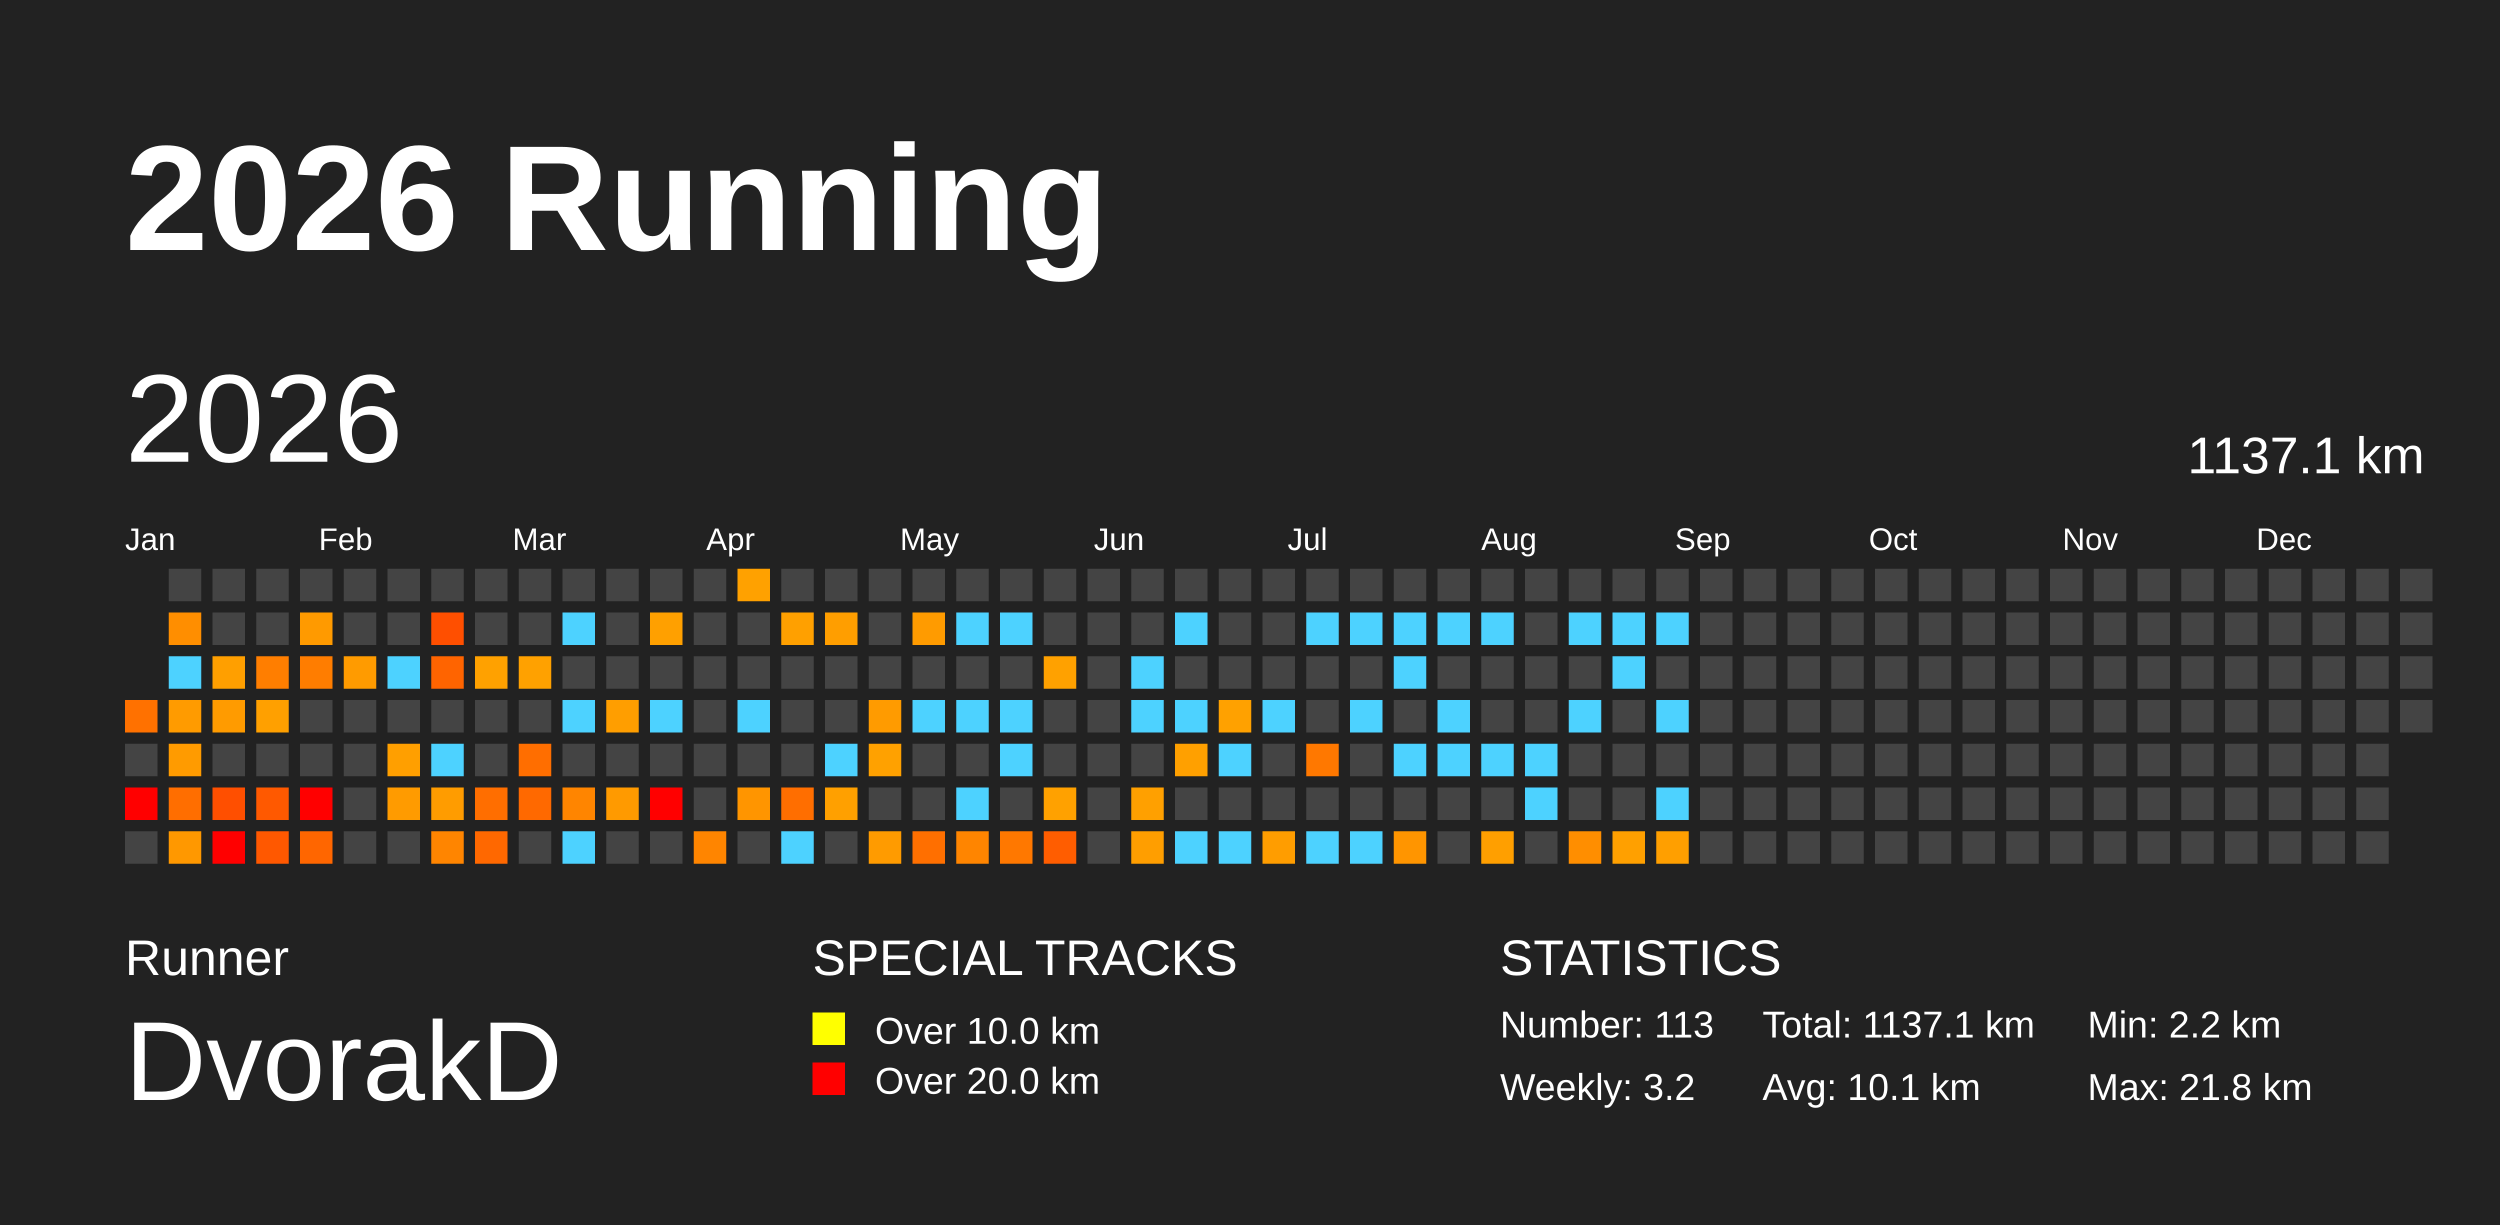
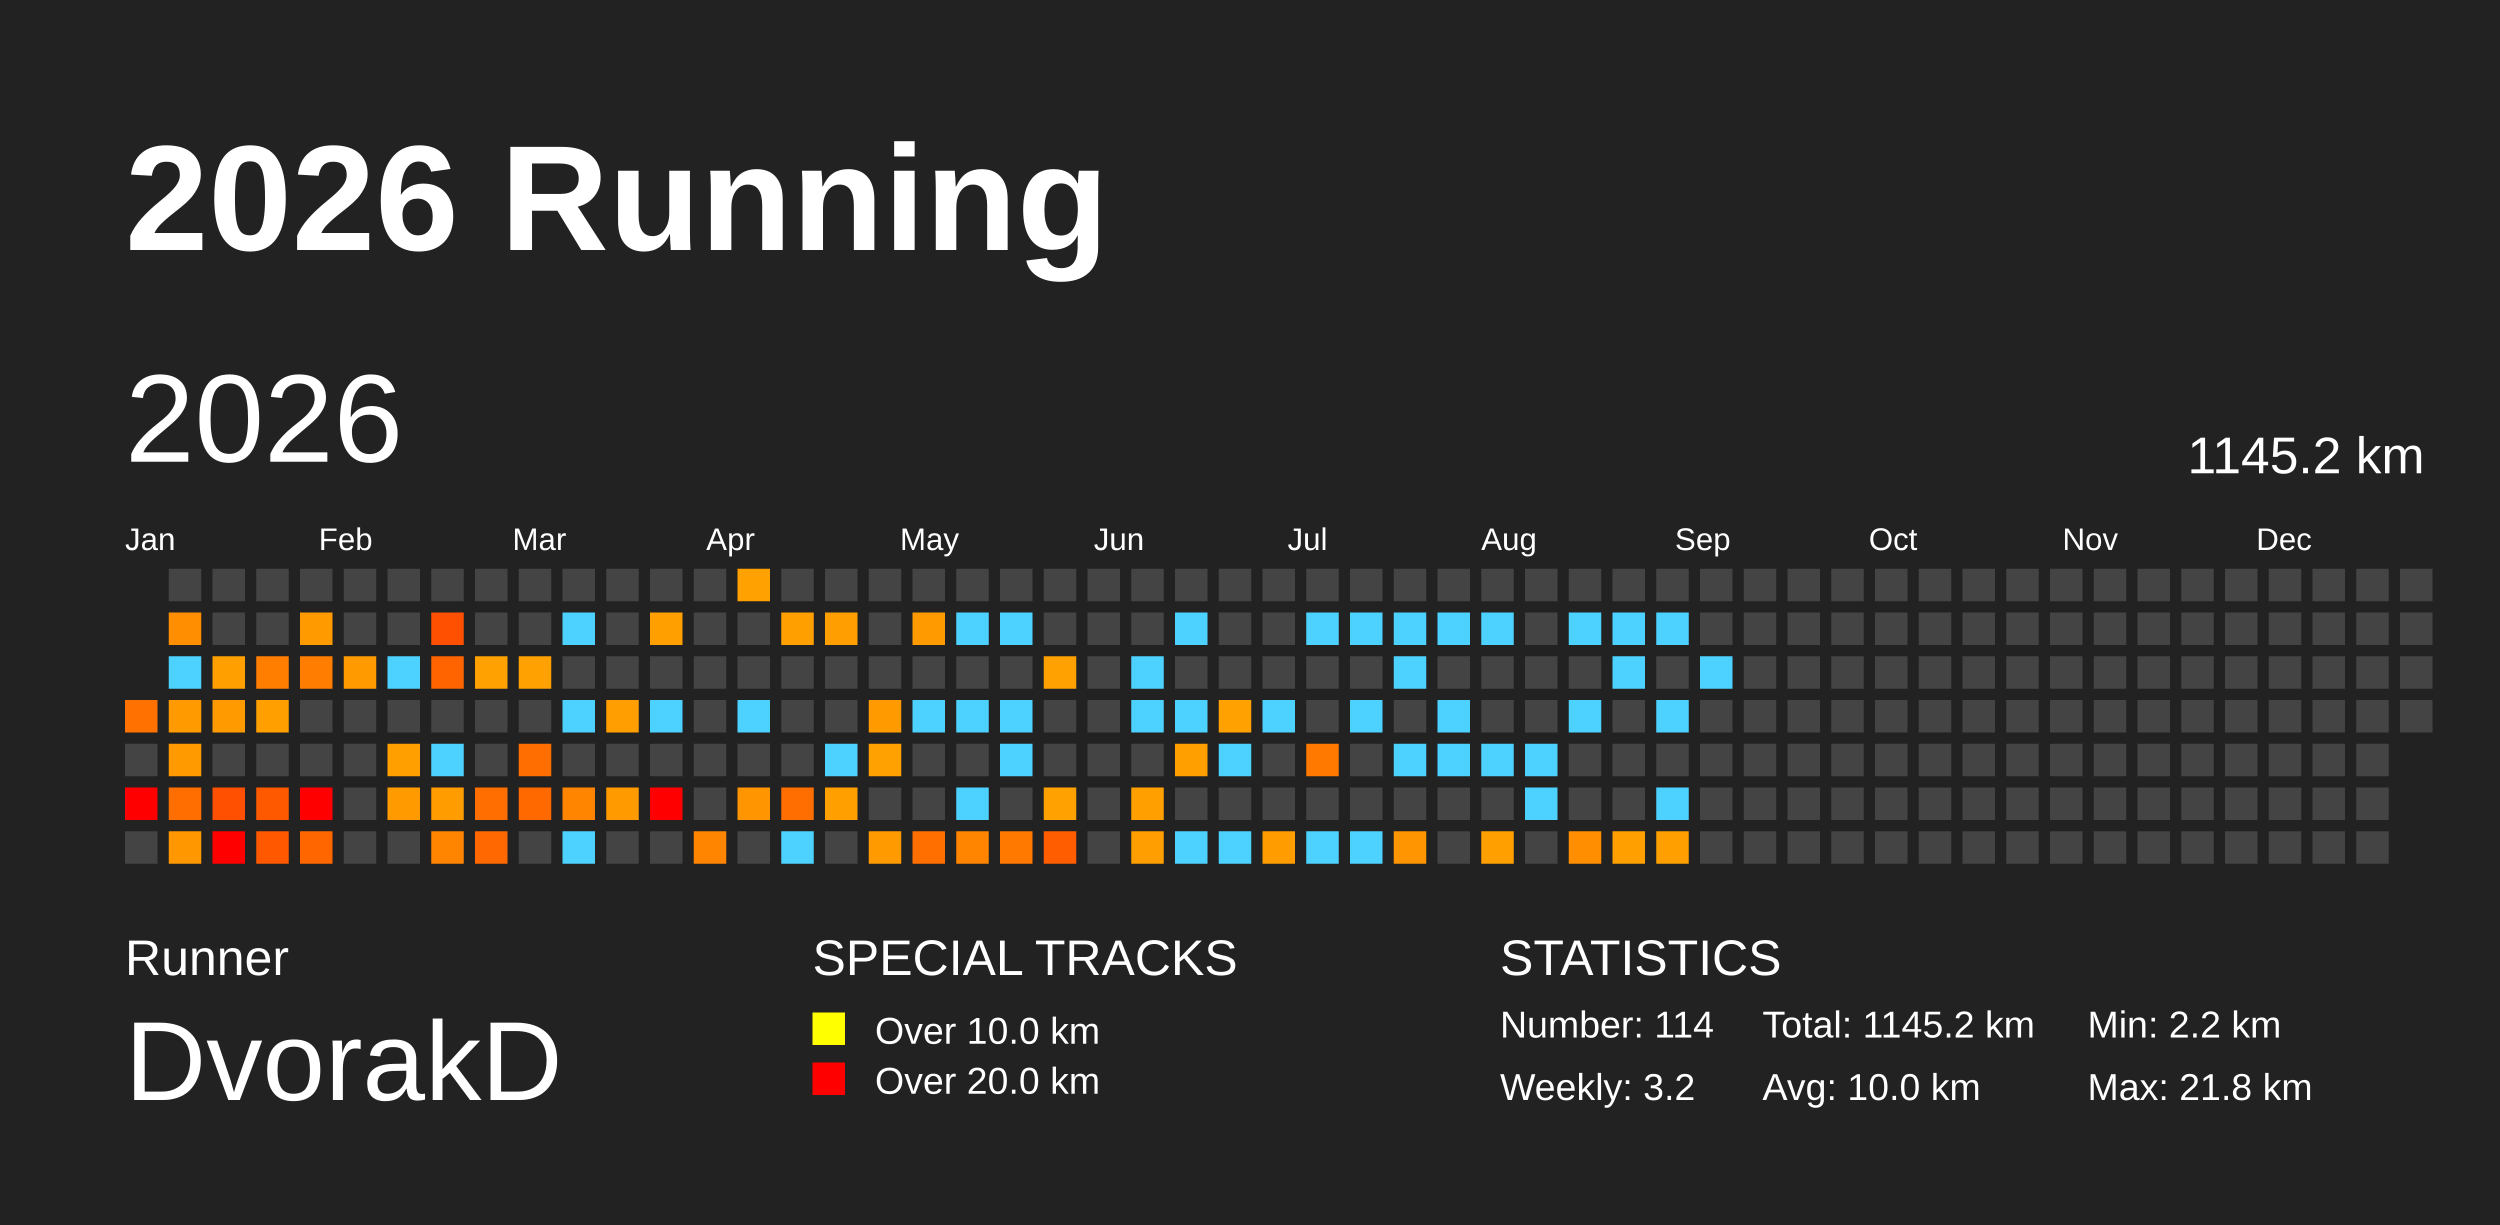
<svg xmlns="http://www.w3.org/2000/svg" baseProfile="full" height="98mm" version="1.1" viewBox="0,0,200,98" width="200mm">
  <defs />
  <rect fill="#222222" height="98" width="200" x="0" y="0" />
  <text fill="#FFFFFF" style="font-size:12px; font-family:Arial; font-weight:bold;" x="10" y="20">2026 Running</text>
  <text fill="#FFFFFF" style="font-size:4px; font-family:Arial" x="10" y="78">Runner</text>
  <text fill="#FFFFFF" style="font-size:9px; font-family:Arial" x="10" y="88">DvorakD</text>
  <text fill="#FFFFFF" style="font-size:4px; font-family:Arial" x="65" y="78">SPECIAL TRACKS</text>
  <rect fill="yellow" height="2.6" width="2.6" x="65" y="81" />
  <text fill="#FFFFFF" style="font-size:3px; font-family:Arial" x="70" y="83.5">Over 10.0 km</text>
  <rect fill="red" height="2.6" width="2.6" x="65" y="85" />
  <text fill="#FFFFFF" style="font-size:3px; font-family:Arial" x="70" y="87.5">Over 20.0 km</text>
  <text fill="#FFFFFF" style="font-size:4px; font-family:Arial" x="120" y="78">STATISTICS</text>
-   <text fill="#FFFFFF" style="font-size:3px; font-family:Arial" x="120" y="83">Number: 113</text>
+   <text fill="#FFFFFF" style="font-size:3px; font-family:Arial" x="120" y="83">Number: 114</text>
  <text fill="#FFFFFF" style="font-size:3px; font-family:Arial" x="120" y="88">Weekly: 3.2</text>
-   <text fill="#FFFFFF" style="font-size:3px; font-family:Arial" x="141" y="83">Total: 1137.1 km</text>
-   <text fill="#FFFFFF" style="font-size:3px; font-family:Arial" x="141" y="88">Avg: 10.1 km</text>
+   <text fill="#FFFFFF" style="font-size:3px; font-family:Arial" x="141" y="83">Total: 1145.2 km</text>
+   <text fill="#FFFFFF" style="font-size:3px; font-family:Arial" x="141" y="88">Avg: 10.0 km</text>
  <text fill="#FFFFFF" style="font-size:3px; font-family:Arial" x="167" y="83">Min: 2.2 km</text>
  <text fill="#FFFFFF" style="font-size:3px; font-family:Arial" x="167" y="88">Max: 21.8 km</text>
  <text dominant-baseline="hanging" fill="#FFFFFF" style="font-size:10.0px; font-family:Arial;" x="10" y="30">2026</text>
-   <text dominant-baseline="hanging" fill="#FFFFFF" style="font-size:4.125px; font-family:Arial;" x="175" y="35">1137.1 km</text>
+   <text dominant-baseline="hanging" fill="#FFFFFF" style="font-size:4.125px; font-family:Arial;" x="175" y="35">1145.2 km</text>
  <text fill="#FFFFFF" style="font-size:2.5px; font-family:Arial" x="10.0" y="44">Jan</text>
  <text fill="#FFFFFF" style="font-size:2.5px; font-family:Arial" x="25.5" y="44">Feb</text>
  <text fill="#FFFFFF" style="font-size:2.5px; font-family:Arial" x="41.0" y="44">Mar</text>
  <text fill="#FFFFFF" style="font-size:2.5px; font-family:Arial" x="56.5" y="44">Apr</text>
  <text fill="#FFFFFF" style="font-size:2.5px; font-family:Arial" x="72.0" y="44">May</text>
  <text fill="#FFFFFF" style="font-size:2.5px; font-family:Arial" x="87.5" y="44">Jun</text>
  <text fill="#FFFFFF" style="font-size:2.5px; font-family:Arial" x="103.0" y="44">Jul</text>
  <text fill="#FFFFFF" style="font-size:2.5px; font-family:Arial" x="118.5" y="44">Aug</text>
  <text fill="#FFFFFF" style="font-size:2.5px; font-family:Arial" x="134.0" y="44">Sep</text>
  <text fill="#FFFFFF" style="font-size:2.5px; font-family:Arial" x="149.5" y="44">Oct</text>
  <text fill="#FFFFFF" style="font-size:2.5px; font-family:Arial" x="165.0" y="44">Nov</text>
  <text fill="#FFFFFF" style="font-size:2.5px; font-family:Arial" x="180.5" y="44">Dec</text>
  <rect fill="#ff7100" height="2.6" width="2.6" x="10.0" y="56.0" />
  <rect fill="#444444" height="2.6" width="2.6" x="10.0" y="59.5" />
  <rect fill="red" height="2.6" width="2.6" x="10.0" y="63.0" />
  <rect fill="#444444" height="2.6" width="2.6" x="10.0" y="66.5" />
  <rect fill="#444444" height="2.6" width="2.6" x="13.5" y="45.5" />
  <rect fill="#ff8e00" height="2.6" width="2.6" x="13.5" y="49.0" />
  <rect fill="#4dd2ff" height="2.6" width="2.6" x="13.5" y="52.5" />
  <rect fill="#ff9b00" height="2.6" width="2.6" x="13.5" y="56.0" />
  <rect fill="#ff9b00" height="2.6" width="2.6" x="13.5" y="59.5" />
  <rect fill="#ff6e00" height="2.6" width="2.6" x="13.5" y="63.0" />
  <rect fill="#ff9800" height="2.6" width="2.6" x="13.5" y="66.5" />
  <rect fill="#444444" height="2.6" width="2.6" x="17.0" y="45.5" />
  <rect fill="#444444" height="2.6" width="2.6" x="17.0" y="49.0" />
  <rect fill="#ff9f00" height="2.6" width="2.6" x="17.0" y="52.5" />
  <rect fill="#ff9b00" height="2.6" width="2.6" x="17.0" y="56.0" />
  <rect fill="#444444" height="2.6" width="2.6" x="17.0" y="59.5" />
  <rect fill="#ff4f00" height="2.6" width="2.6" x="17.0" y="63.0" />
  <rect fill="red" height="2.6" width="2.6" x="17.0" y="66.5" />
  <rect fill="#444444" height="2.6" width="2.6" x="20.5" y="45.5" />
  <rect fill="#444444" height="2.6" width="2.6" x="20.5" y="49.0" />
  <rect fill="#ff7e00" height="2.6" width="2.6" x="20.5" y="52.5" />
  <rect fill="#ffa000" height="2.6" width="2.6" x="20.5" y="56.0" />
  <rect fill="#444444" height="2.6" width="2.6" x="20.5" y="59.5" />
  <rect fill="#ff5900" height="2.6" width="2.6" x="20.5" y="63.0" />
  <rect fill="#ff5800" height="2.6" width="2.6" x="20.5" y="66.5" />
  <rect fill="#444444" height="2.6" width="2.6" x="24.0" y="45.5" />
  <rect fill="#ff9a00" height="2.6" width="2.6" x="24.0" y="49.0" />
  <rect fill="#ff7d00" height="2.6" width="2.6" x="24.0" y="52.5" />
  <rect fill="#444444" height="2.6" width="2.6" x="24.0" y="56.0" />
  <rect fill="#444444" height="2.6" width="2.6" x="24.0" y="59.5" />
  <rect fill="red" height="2.6" width="2.6" x="24.0" y="63.0" />
  <rect fill="#ff6600" height="2.6" width="2.6" x="24.0" y="66.5" />
  <rect fill="#444444" height="2.6" width="2.6" x="27.5" y="45.5" />
  <rect fill="#444444" height="2.6" width="2.6" x="27.5" y="49.0" />
  <rect fill="#ff9b00" height="2.6" width="2.6" x="27.5" y="52.5" />
  <rect fill="#444444" height="2.6" width="2.6" x="27.5" y="56.0" />
  <rect fill="#444444" height="2.6" width="2.6" x="27.5" y="59.5" />
  <rect fill="#444444" height="2.6" width="2.6" x="27.5" y="63.0" />
  <rect fill="#444444" height="2.6" width="2.6" x="27.5" y="66.5" />
  <rect fill="#444444" height="2.6" width="2.6" x="31.0" y="45.5" />
  <rect fill="#444444" height="2.6" width="2.6" x="31.0" y="49.0" />
  <rect fill="#4dd2ff" height="2.6" width="2.6" x="31.0" y="52.5" />
  <rect fill="#444444" height="2.6" width="2.6" x="31.0" y="56.0" />
  <rect fill="#ff9f00" height="2.6" width="2.6" x="31.0" y="59.5" />
  <rect fill="#ff9b00" height="2.6" width="2.6" x="31.0" y="63.0" />
  <rect fill="#444444" height="2.6" width="2.6" x="31.0" y="66.5" />
  <rect fill="#444444" height="2.6" width="2.6" x="34.5" y="45.5" />
  <rect fill="#ff4f00" height="2.6" width="2.6" x="34.5" y="49.0" />
  <rect fill="#ff6400" height="2.6" width="2.6" x="34.5" y="52.5" />
  <rect fill="#444444" height="2.6" width="2.6" x="34.5" y="56.0" />
  <rect fill="#4dd2ff" height="2.6" width="2.6" x="34.5" y="59.5" />
  <rect fill="#ff9c00" height="2.6" width="2.6" x="34.5" y="63.0" />
  <rect fill="#ff8500" height="2.6" width="2.6" x="34.5" y="66.5" />
  <rect fill="#444444" height="2.6" width="2.6" x="38.0" y="45.5" />
  <rect fill="#444444" height="2.6" width="2.6" x="38.0" y="49.0" />
  <rect fill="#ffa100" height="2.6" width="2.6" x="38.0" y="52.5" />
  <rect fill="#444444" height="2.6" width="2.6" x="38.0" y="56.0" />
  <rect fill="#444444" height="2.6" width="2.6" x="38.0" y="59.5" />
  <rect fill="#ff6e00" height="2.6" width="2.6" x="38.0" y="63.0" />
  <rect fill="#ff6800" height="2.6" width="2.6" x="38.0" y="66.5" />
  <rect fill="#444444" height="2.6" width="2.6" x="41.5" y="45.5" />
  <rect fill="#444444" height="2.6" width="2.6" x="41.5" y="49.0" />
  <rect fill="#ffa100" height="2.6" width="2.6" x="41.5" y="52.5" />
  <rect fill="#444444" height="2.6" width="2.6" x="41.5" y="56.0" />
  <rect fill="#ff6e00" height="2.6" width="2.6" x="41.5" y="59.5" />
  <rect fill="#ff6900" height="2.6" width="2.6" x="41.5" y="63.0" />
  <rect fill="#444444" height="2.6" width="2.6" x="41.5" y="66.5" />
  <rect fill="#444444" height="2.6" width="2.6" x="45.0" y="45.5" />
  <rect fill="#4dd2ff" height="2.6" width="2.6" x="45.0" y="49.0" />
  <rect fill="#444444" height="2.6" width="2.6" x="45.0" y="52.5" />
  <rect fill="#4dd2ff" height="2.6" width="2.6" x="45.0" y="56.0" />
  <rect fill="#444444" height="2.6" width="2.6" x="45.0" y="59.5" />
  <rect fill="#ff8500" height="2.6" width="2.6" x="45.0" y="63.0" />
  <rect fill="#4dd2ff" height="2.6" width="2.6" x="45.0" y="66.5" />
  <rect fill="#444444" height="2.6" width="2.6" x="48.5" y="45.5" />
  <rect fill="#444444" height="2.6" width="2.6" x="48.5" y="49.0" />
  <rect fill="#444444" height="2.6" width="2.6" x="48.5" y="52.5" />
  <rect fill="#ff9e00" height="2.6" width="2.6" x="48.5" y="56.0" />
  <rect fill="#444444" height="2.6" width="2.6" x="48.5" y="59.5" />
  <rect fill="#ff9a00" height="2.6" width="2.6" x="48.5" y="63.0" />
  <rect fill="#444444" height="2.6" width="2.6" x="48.5" y="66.5" />
  <rect fill="#444444" height="2.6" width="2.6" x="52.0" y="45.5" />
  <rect fill="#ffa000" height="2.6" width="2.6" x="52.0" y="49.0" />
  <rect fill="#444444" height="2.6" width="2.6" x="52.0" y="52.5" />
  <rect fill="#4dd2ff" height="2.6" width="2.6" x="52.0" y="56.0" />
  <rect fill="#444444" height="2.6" width="2.6" x="52.0" y="59.5" />
  <rect fill="red" height="2.6" width="2.6" x="52.0" y="63.0" />
  <rect fill="#444444" height="2.6" width="2.6" x="52.0" y="66.5" />
  <rect fill="#444444" height="2.6" width="2.6" x="55.5" y="45.5" />
  <rect fill="#444444" height="2.6" width="2.6" x="55.5" y="49.0" />
  <rect fill="#444444" height="2.6" width="2.6" x="55.5" y="52.5" />
  <rect fill="#444444" height="2.6" width="2.6" x="55.5" y="56.0" />
  <rect fill="#444444" height="2.6" width="2.6" x="55.5" y="59.5" />
  <rect fill="#444444" height="2.6" width="2.6" x="55.5" y="63.0" />
  <rect fill="#ff8500" height="2.6" width="2.6" x="55.5" y="66.5" />
  <rect fill="#ffa100" height="2.6" width="2.6" x="59.0" y="45.5" />
  <rect fill="#444444" height="2.6" width="2.6" x="59.0" y="49.0" />
  <rect fill="#444444" height="2.6" width="2.6" x="59.0" y="52.5" />
  <rect fill="#4dd2ff" height="2.6" width="2.6" x="59.0" y="56.0" />
  <rect fill="#444444" height="2.6" width="2.6" x="59.0" y="59.5" />
  <rect fill="#ff9500" height="2.6" width="2.6" x="59.0" y="63.0" />
  <rect fill="#444444" height="2.6" width="2.6" x="59.0" y="66.5" />
  <rect fill="#444444" height="2.6" width="2.6" x="62.5" y="45.5" />
  <rect fill="#ffa000" height="2.6" width="2.6" x="62.5" y="49.0" />
  <rect fill="#444444" height="2.6" width="2.6" x="62.5" y="52.5" />
  <rect fill="#444444" height="2.6" width="2.6" x="62.5" y="56.0" />
  <rect fill="#444444" height="2.6" width="2.6" x="62.5" y="59.5" />
  <rect fill="#ff6e00" height="2.6" width="2.6" x="62.5" y="63.0" />
  <rect fill="#4dd2ff" height="2.6" width="2.6" x="62.5" y="66.5" />
  <rect fill="#444444" height="2.6" width="2.6" x="66.0" y="45.5" />
  <rect fill="#ff9e00" height="2.6" width="2.6" x="66.0" y="49.0" />
  <rect fill="#444444" height="2.6" width="2.6" x="66.0" y="52.5" />
  <rect fill="#444444" height="2.6" width="2.6" x="66.0" y="56.0" />
  <rect fill="#4dd2ff" height="2.6" width="2.6" x="66.0" y="59.5" />
  <rect fill="#ffa000" height="2.6" width="2.6" x="66.0" y="63.0" />
  <rect fill="#444444" height="2.6" width="2.6" x="66.0" y="66.5" />
  <rect fill="#444444" height="2.6" width="2.6" x="69.5" y="45.5" />
  <rect fill="#444444" height="2.6" width="2.6" x="69.5" y="49.0" />
  <rect fill="#444444" height="2.6" width="2.6" x="69.5" y="52.5" />
  <rect fill="#ff9b00" height="2.6" width="2.6" x="69.5" y="56.0" />
  <rect fill="#ffa100" height="2.6" width="2.6" x="69.5" y="59.5" />
  <rect fill="#444444" height="2.6" width="2.6" x="69.5" y="63.0" />
  <rect fill="#ff9b00" height="2.6" width="2.6" x="69.5" y="66.5" />
  <rect fill="#444444" height="2.6" width="2.6" x="73.0" y="45.5" />
  <rect fill="#ff9b00" height="2.6" width="2.6" x="73.0" y="49.0" />
  <rect fill="#444444" height="2.6" width="2.6" x="73.0" y="52.5" />
  <rect fill="#4dd2ff" height="2.6" width="2.6" x="73.0" y="56.0" />
  <rect fill="#444444" height="2.6" width="2.6" x="73.0" y="59.5" />
  <rect fill="#444444" height="2.6" width="2.6" x="73.0" y="63.0" />
  <rect fill="#ff6f00" height="2.6" width="2.6" x="73.0" y="66.5" />
  <rect fill="#444444" height="2.6" width="2.6" x="76.5" y="45.5" />
  <rect fill="#4dd2ff" height="2.6" width="2.6" x="76.5" y="49.0" />
  <rect fill="#444444" height="2.6" width="2.6" x="76.5" y="52.5" />
  <rect fill="#4dd2ff" height="2.6" width="2.6" x="76.5" y="56.0" />
  <rect fill="#444444" height="2.6" width="2.6" x="76.5" y="59.5" />
  <rect fill="#4dd2ff" height="2.6" width="2.6" x="76.5" y="63.0" />
  <rect fill="#ff8500" height="2.6" width="2.6" x="76.5" y="66.5" />
  <rect fill="#444444" height="2.6" width="2.6" x="80.0" y="45.5" />
  <rect fill="#4dd2ff" height="2.6" width="2.6" x="80.0" y="49.0" />
  <rect fill="#444444" height="2.6" width="2.6" x="80.0" y="52.5" />
  <rect fill="#4dd2ff" height="2.6" width="2.6" x="80.0" y="56.0" />
  <rect fill="#4dd2ff" height="2.6" width="2.6" x="80.0" y="59.5" />
  <rect fill="#444444" height="2.6" width="2.6" x="80.0" y="63.0" />
  <rect fill="#ff7800" height="2.6" width="2.6" x="80.0" y="66.5" />
  <rect fill="#444444" height="2.6" width="2.6" x="83.5" y="45.5" />
  <rect fill="#444444" height="2.6" width="2.6" x="83.5" y="49.0" />
  <rect fill="#ffa100" height="2.6" width="2.6" x="83.5" y="52.5" />
  <rect fill="#444444" height="2.6" width="2.6" x="83.5" y="56.0" />
  <rect fill="#444444" height="2.6" width="2.6" x="83.5" y="59.5" />
  <rect fill="#ffa100" height="2.6" width="2.6" x="83.5" y="63.0" />
  <rect fill="#ff5d00" height="2.6" width="2.6" x="83.5" y="66.5" />
  <rect fill="#444444" height="2.6" width="2.6" x="87.0" y="45.5" />
  <rect fill="#444444" height="2.6" width="2.6" x="87.0" y="49.0" />
  <rect fill="#444444" height="2.6" width="2.6" x="87.0" y="52.5" />
  <rect fill="#444444" height="2.6" width="2.6" x="87.0" y="56.0" />
  <rect fill="#444444" height="2.6" width="2.6" x="87.0" y="59.5" />
  <rect fill="#444444" height="2.6" width="2.6" x="87.0" y="63.0" />
  <rect fill="#444444" height="2.6" width="2.6" x="87.0" y="66.5" />
  <rect fill="#444444" height="2.6" width="2.6" x="90.5" y="45.5" />
  <rect fill="#444444" height="2.6" width="2.6" x="90.5" y="49.0" />
  <rect fill="#4dd2ff" height="2.6" width="2.6" x="90.5" y="52.5" />
  <rect fill="#4dd2ff" height="2.6" width="2.6" x="90.5" y="56.0" />
  <rect fill="#444444" height="2.6" width="2.6" x="90.5" y="59.5" />
  <rect fill="#ffa000" height="2.6" width="2.6" x="90.5" y="63.0" />
  <rect fill="#ff9e00" height="2.6" width="2.6" x="90.5" y="66.5" />
  <rect fill="#444444" height="2.6" width="2.6" x="94.0" y="45.5" />
  <rect fill="#4dd2ff" height="2.6" width="2.6" x="94.0" y="49.0" />
  <rect fill="#444444" height="2.6" width="2.6" x="94.0" y="52.5" />
  <rect fill="#4dd2ff" height="2.6" width="2.6" x="94.0" y="56.0" />
  <rect fill="#ffa000" height="2.6" width="2.6" x="94.0" y="59.5" />
  <rect fill="#444444" height="2.6" width="2.6" x="94.0" y="63.0" />
  <rect fill="#4dd2ff" height="2.6" width="2.6" x="94.0" y="66.5" />
  <rect fill="#444444" height="2.6" width="2.6" x="97.5" y="45.5" />
  <rect fill="#444444" height="2.6" width="2.6" x="97.5" y="49.0" />
  <rect fill="#444444" height="2.6" width="2.6" x="97.5" y="52.5" />
  <rect fill="#ffa100" height="2.6" width="2.6" x="97.5" y="56.0" />
  <rect fill="#4dd2ff" height="2.6" width="2.6" x="97.5" y="59.5" />
  <rect fill="#444444" height="2.6" width="2.6" x="97.5" y="63.0" />
  <rect fill="#4dd2ff" height="2.6" width="2.6" x="97.5" y="66.5" />
  <rect fill="#444444" height="2.6" width="2.6" x="101.0" y="45.5" />
  <rect fill="#444444" height="2.6" width="2.6" x="101.0" y="49.0" />
  <rect fill="#444444" height="2.6" width="2.6" x="101.0" y="52.5" />
  <rect fill="#4dd2ff" height="2.6" width="2.6" x="101.0" y="56.0" />
  <rect fill="#444444" height="2.6" width="2.6" x="101.0" y="59.5" />
  <rect fill="#444444" height="2.6" width="2.6" x="101.0" y="63.0" />
  <rect fill="#ff9d00" height="2.6" width="2.6" x="101.0" y="66.5" />
  <rect fill="#444444" height="2.6" width="2.6" x="104.5" y="45.5" />
  <rect fill="#4dd2ff" height="2.6" width="2.6" x="104.5" y="49.0" />
  <rect fill="#444444" height="2.6" width="2.6" x="104.5" y="52.5" />
  <rect fill="#444444" height="2.6" width="2.6" x="104.5" y="56.0" />
  <rect fill="#ff7800" height="2.6" width="2.6" x="104.5" y="59.5" />
  <rect fill="#444444" height="2.6" width="2.6" x="104.5" y="63.0" />
  <rect fill="#4dd2ff" height="2.6" width="2.6" x="104.5" y="66.5" />
  <rect fill="#444444" height="2.6" width="2.6" x="108.0" y="45.5" />
  <rect fill="#4dd2ff" height="2.6" width="2.6" x="108.0" y="49.0" />
  <rect fill="#444444" height="2.6" width="2.6" x="108.0" y="52.5" />
  <rect fill="#4dd2ff" height="2.6" width="2.6" x="108.0" y="56.0" />
  <rect fill="#444444" height="2.6" width="2.6" x="108.0" y="59.5" />
  <rect fill="#444444" height="2.6" width="2.6" x="108.0" y="63.0" />
  <rect fill="#4dd2ff" height="2.6" width="2.6" x="108.0" y="66.5" />
  <rect fill="#444444" height="2.6" width="2.6" x="111.5" y="45.5" />
  <rect fill="#4dd2ff" height="2.6" width="2.6" x="111.5" y="49.0" />
  <rect fill="#4dd2ff" height="2.6" width="2.6" x="111.5" y="52.5" />
  <rect fill="#444444" height="2.6" width="2.6" x="111.5" y="56.0" />
  <rect fill="#4dd2ff" height="2.6" width="2.6" x="111.5" y="59.5" />
  <rect fill="#444444" height="2.6" width="2.6" x="111.5" y="63.0" />
  <rect fill="#ff9500" height="2.6" width="2.6" x="111.5" y="66.5" />
  <rect fill="#444444" height="2.6" width="2.6" x="115.0" y="45.5" />
  <rect fill="#4dd2ff" height="2.6" width="2.6" x="115.0" y="49.0" />
  <rect fill="#444444" height="2.6" width="2.6" x="115.0" y="52.5" />
  <rect fill="#4dd2ff" height="2.6" width="2.6" x="115.0" y="56.0" />
  <rect fill="#4dd2ff" height="2.6" width="2.6" x="115.0" y="59.5" />
  <rect fill="#444444" height="2.6" width="2.6" x="115.0" y="63.0" />
  <rect fill="#444444" height="2.6" width="2.6" x="115.0" y="66.5" />
  <rect fill="#444444" height="2.6" width="2.6" x="118.5" y="45.5" />
  <rect fill="#4dd2ff" height="2.6" width="2.6" x="118.5" y="49.0" />
  <rect fill="#444444" height="2.6" width="2.6" x="118.5" y="52.5" />
  <rect fill="#444444" height="2.6" width="2.6" x="118.5" y="56.0" />
  <rect fill="#4dd2ff" height="2.6" width="2.6" x="118.5" y="59.5" />
  <rect fill="#444444" height="2.6" width="2.6" x="118.5" y="63.0" />
  <rect fill="#ff9f00" height="2.6" width="2.6" x="118.5" y="66.5" />
  <rect fill="#444444" height="2.6" width="2.6" x="122.0" y="45.5" />
  <rect fill="#444444" height="2.6" width="2.6" x="122.0" y="49.0" />
  <rect fill="#444444" height="2.6" width="2.6" x="122.0" y="52.5" />
  <rect fill="#444444" height="2.6" width="2.6" x="122.0" y="56.0" />
  <rect fill="#4dd2ff" height="2.6" width="2.6" x="122.0" y="59.5" />
  <rect fill="#4dd2ff" height="2.6" width="2.6" x="122.0" y="63.0" />
  <rect fill="#444444" height="2.6" width="2.6" x="122.0" y="66.5" />
  <rect fill="#444444" height="2.6" width="2.6" x="125.5" y="45.5" />
  <rect fill="#4dd2ff" height="2.6" width="2.6" x="125.5" y="49.0" />
  <rect fill="#444444" height="2.6" width="2.6" x="125.5" y="52.5" />
  <rect fill="#4dd2ff" height="2.6" width="2.6" x="125.5" y="56.0" />
  <rect fill="#444444" height="2.6" width="2.6" x="125.5" y="59.5" />
  <rect fill="#444444" height="2.6" width="2.6" x="125.5" y="63.0" />
  <rect fill="#ff8e00" height="2.6" width="2.6" x="125.5" y="66.5" />
  <rect fill="#444444" height="2.6" width="2.6" x="129.0" y="45.5" />
  <rect fill="#4dd2ff" height="2.6" width="2.6" x="129.0" y="49.0" />
  <rect fill="#4dd2ff" height="2.6" width="2.6" x="129.0" y="52.5" />
  <rect fill="#444444" height="2.6" width="2.6" x="129.0" y="56.0" />
  <rect fill="#444444" height="2.6" width="2.6" x="129.0" y="59.5" />
  <rect fill="#444444" height="2.6" width="2.6" x="129.0" y="63.0" />
  <rect fill="#ffa000" height="2.6" width="2.6" x="129.0" y="66.5" />
  <rect fill="#444444" height="2.6" width="2.6" x="132.5" y="45.5" />
  <rect fill="#4dd2ff" height="2.6" width="2.6" x="132.5" y="49.0" />
  <rect fill="#444444" height="2.6" width="2.6" x="132.5" y="52.5" />
  <rect fill="#4dd2ff" height="2.6" width="2.6" x="132.5" y="56.0" />
  <rect fill="#444444" height="2.6" width="2.6" x="132.5" y="59.5" />
  <rect fill="#4dd2ff" height="2.6" width="2.6" x="132.5" y="63.0" />
  <rect fill="#ff9f00" height="2.6" width="2.6" x="132.5" y="66.5" />
  <rect fill="#444444" height="2.6" width="2.6" x="136.0" y="45.5" />
  <rect fill="#444444" height="2.6" width="2.6" x="136.0" y="49.0" />
-   <rect fill="#444444" height="2.6" width="2.6" x="136.0" y="52.5" />
+   <rect fill="#4dd2ff" height="2.6" width="2.6" x="136.0" y="52.5" />
  <rect fill="#444444" height="2.6" width="2.6" x="136.0" y="56.0" />
  <rect fill="#444444" height="2.6" width="2.6" x="136.0" y="59.5" />
  <rect fill="#444444" height="2.6" width="2.6" x="136.0" y="63.0" />
  <rect fill="#444444" height="2.6" width="2.6" x="136.0" y="66.5" />
  <rect fill="#444444" height="2.6" width="2.6" x="139.5" y="45.5" />
  <rect fill="#444444" height="2.6" width="2.6" x="139.5" y="49.0" />
  <rect fill="#444444" height="2.6" width="2.6" x="139.5" y="52.5" />
  <rect fill="#444444" height="2.6" width="2.6" x="139.5" y="56.0" />
  <rect fill="#444444" height="2.6" width="2.6" x="139.5" y="59.5" />
  <rect fill="#444444" height="2.6" width="2.6" x="139.5" y="63.0" />
  <rect fill="#444444" height="2.6" width="2.6" x="139.5" y="66.5" />
  <rect fill="#444444" height="2.6" width="2.6" x="143.0" y="45.5" />
  <rect fill="#444444" height="2.6" width="2.6" x="143.0" y="49.0" />
  <rect fill="#444444" height="2.6" width="2.6" x="143.0" y="52.5" />
  <rect fill="#444444" height="2.6" width="2.6" x="143.0" y="56.0" />
  <rect fill="#444444" height="2.6" width="2.6" x="143.0" y="59.5" />
  <rect fill="#444444" height="2.6" width="2.6" x="143.0" y="63.0" />
  <rect fill="#444444" height="2.6" width="2.6" x="143.0" y="66.5" />
  <rect fill="#444444" height="2.6" width="2.6" x="146.5" y="45.5" />
  <rect fill="#444444" height="2.6" width="2.6" x="146.5" y="49.0" />
  <rect fill="#444444" height="2.6" width="2.6" x="146.5" y="52.5" />
  <rect fill="#444444" height="2.6" width="2.6" x="146.5" y="56.0" />
  <rect fill="#444444" height="2.6" width="2.6" x="146.5" y="59.5" />
  <rect fill="#444444" height="2.6" width="2.6" x="146.5" y="63.0" />
  <rect fill="#444444" height="2.6" width="2.6" x="146.5" y="66.5" />
  <rect fill="#444444" height="2.6" width="2.6" x="150.0" y="45.5" />
  <rect fill="#444444" height="2.6" width="2.6" x="150.0" y="49.0" />
  <rect fill="#444444" height="2.6" width="2.6" x="150.0" y="52.5" />
  <rect fill="#444444" height="2.6" width="2.6" x="150.0" y="56.0" />
  <rect fill="#444444" height="2.6" width="2.6" x="150.0" y="59.5" />
  <rect fill="#444444" height="2.6" width="2.6" x="150.0" y="63.0" />
  <rect fill="#444444" height="2.6" width="2.6" x="150.0" y="66.5" />
  <rect fill="#444444" height="2.6" width="2.6" x="153.5" y="45.5" />
  <rect fill="#444444" height="2.6" width="2.6" x="153.5" y="49.0" />
  <rect fill="#444444" height="2.6" width="2.6" x="153.5" y="52.5" />
  <rect fill="#444444" height="2.6" width="2.6" x="153.5" y="56.0" />
  <rect fill="#444444" height="2.6" width="2.6" x="153.5" y="59.5" />
  <rect fill="#444444" height="2.6" width="2.6" x="153.5" y="63.0" />
  <rect fill="#444444" height="2.6" width="2.6" x="153.5" y="66.5" />
  <rect fill="#444444" height="2.6" width="2.6" x="157.0" y="45.5" />
  <rect fill="#444444" height="2.6" width="2.6" x="157.0" y="49.0" />
  <rect fill="#444444" height="2.6" width="2.6" x="157.0" y="52.5" />
  <rect fill="#444444" height="2.6" width="2.6" x="157.0" y="56.0" />
  <rect fill="#444444" height="2.6" width="2.6" x="157.0" y="59.5" />
  <rect fill="#444444" height="2.6" width="2.6" x="157.0" y="63.0" />
  <rect fill="#444444" height="2.6" width="2.6" x="157.0" y="66.5" />
  <rect fill="#444444" height="2.6" width="2.6" x="160.5" y="45.5" />
  <rect fill="#444444" height="2.6" width="2.6" x="160.5" y="49.0" />
  <rect fill="#444444" height="2.6" width="2.6" x="160.5" y="52.5" />
  <rect fill="#444444" height="2.6" width="2.6" x="160.5" y="56.0" />
  <rect fill="#444444" height="2.6" width="2.6" x="160.5" y="59.5" />
  <rect fill="#444444" height="2.6" width="2.6" x="160.5" y="63.0" />
  <rect fill="#444444" height="2.6" width="2.6" x="160.5" y="66.5" />
  <rect fill="#444444" height="2.6" width="2.6" x="164.0" y="45.5" />
  <rect fill="#444444" height="2.6" width="2.6" x="164.0" y="49.0" />
  <rect fill="#444444" height="2.6" width="2.6" x="164.0" y="52.5" />
  <rect fill="#444444" height="2.6" width="2.6" x="164.0" y="56.0" />
  <rect fill="#444444" height="2.6" width="2.6" x="164.0" y="59.5" />
  <rect fill="#444444" height="2.6" width="2.6" x="164.0" y="63.0" />
  <rect fill="#444444" height="2.6" width="2.6" x="164.0" y="66.5" />
  <rect fill="#444444" height="2.6" width="2.6" x="167.5" y="45.5" />
  <rect fill="#444444" height="2.6" width="2.6" x="167.5" y="49.0" />
  <rect fill="#444444" height="2.6" width="2.6" x="167.5" y="52.5" />
  <rect fill="#444444" height="2.6" width="2.6" x="167.5" y="56.0" />
  <rect fill="#444444" height="2.6" width="2.6" x="167.5" y="59.5" />
  <rect fill="#444444" height="2.6" width="2.6" x="167.5" y="63.0" />
  <rect fill="#444444" height="2.6" width="2.6" x="167.5" y="66.5" />
  <rect fill="#444444" height="2.6" width="2.6" x="171.0" y="45.5" />
  <rect fill="#444444" height="2.6" width="2.6" x="171.0" y="49.0" />
  <rect fill="#444444" height="2.6" width="2.6" x="171.0" y="52.5" />
  <rect fill="#444444" height="2.6" width="2.6" x="171.0" y="56.0" />
  <rect fill="#444444" height="2.6" width="2.6" x="171.0" y="59.5" />
  <rect fill="#444444" height="2.6" width="2.6" x="171.0" y="63.0" />
  <rect fill="#444444" height="2.6" width="2.6" x="171.0" y="66.5" />
  <rect fill="#444444" height="2.6" width="2.6" x="174.5" y="45.5" />
  <rect fill="#444444" height="2.6" width="2.6" x="174.5" y="49.0" />
  <rect fill="#444444" height="2.6" width="2.6" x="174.5" y="52.5" />
  <rect fill="#444444" height="2.6" width="2.6" x="174.5" y="56.0" />
  <rect fill="#444444" height="2.6" width="2.6" x="174.5" y="59.5" />
  <rect fill="#444444" height="2.6" width="2.6" x="174.5" y="63.0" />
  <rect fill="#444444" height="2.6" width="2.6" x="174.5" y="66.5" />
  <rect fill="#444444" height="2.6" width="2.6" x="178.0" y="45.5" />
  <rect fill="#444444" height="2.6" width="2.6" x="178.0" y="49.0" />
  <rect fill="#444444" height="2.6" width="2.6" x="178.0" y="52.5" />
  <rect fill="#444444" height="2.6" width="2.6" x="178.0" y="56.0" />
  <rect fill="#444444" height="2.6" width="2.6" x="178.0" y="59.5" />
  <rect fill="#444444" height="2.6" width="2.6" x="178.0" y="63.0" />
  <rect fill="#444444" height="2.6" width="2.6" x="178.0" y="66.5" />
  <rect fill="#444444" height="2.6" width="2.6" x="181.5" y="45.5" />
  <rect fill="#444444" height="2.6" width="2.6" x="181.5" y="49.0" />
  <rect fill="#444444" height="2.6" width="2.6" x="181.5" y="52.5" />
  <rect fill="#444444" height="2.6" width="2.6" x="181.5" y="56.0" />
  <rect fill="#444444" height="2.6" width="2.6" x="181.5" y="59.5" />
  <rect fill="#444444" height="2.6" width="2.6" x="181.5" y="63.0" />
  <rect fill="#444444" height="2.6" width="2.6" x="181.5" y="66.5" />
  <rect fill="#444444" height="2.6" width="2.6" x="185.0" y="45.5" />
  <rect fill="#444444" height="2.6" width="2.6" x="185.0" y="49.0" />
  <rect fill="#444444" height="2.6" width="2.6" x="185.0" y="52.5" />
  <rect fill="#444444" height="2.6" width="2.6" x="185.0" y="56.0" />
  <rect fill="#444444" height="2.6" width="2.6" x="185.0" y="59.5" />
  <rect fill="#444444" height="2.6" width="2.6" x="185.0" y="63.0" />
  <rect fill="#444444" height="2.6" width="2.6" x="185.0" y="66.5" />
  <rect fill="#444444" height="2.6" width="2.6" x="188.5" y="45.5" />
  <rect fill="#444444" height="2.6" width="2.6" x="188.5" y="49.0" />
  <rect fill="#444444" height="2.6" width="2.6" x="188.5" y="52.5" />
  <rect fill="#444444" height="2.6" width="2.6" x="188.5" y="56.0" />
  <rect fill="#444444" height="2.6" width="2.6" x="188.5" y="59.5" />
  <rect fill="#444444" height="2.6" width="2.6" x="188.5" y="63.0" />
  <rect fill="#444444" height="2.6" width="2.6" x="188.5" y="66.5" />
  <rect fill="#444444" height="2.6" width="2.6" x="192.0" y="45.5" />
  <rect fill="#444444" height="2.6" width="2.6" x="192.0" y="49.0" />
  <rect fill="#444444" height="2.6" width="2.6" x="192.0" y="52.5" />
  <rect fill="#444444" height="2.6" width="2.6" x="192.0" y="56.0" />
</svg>
